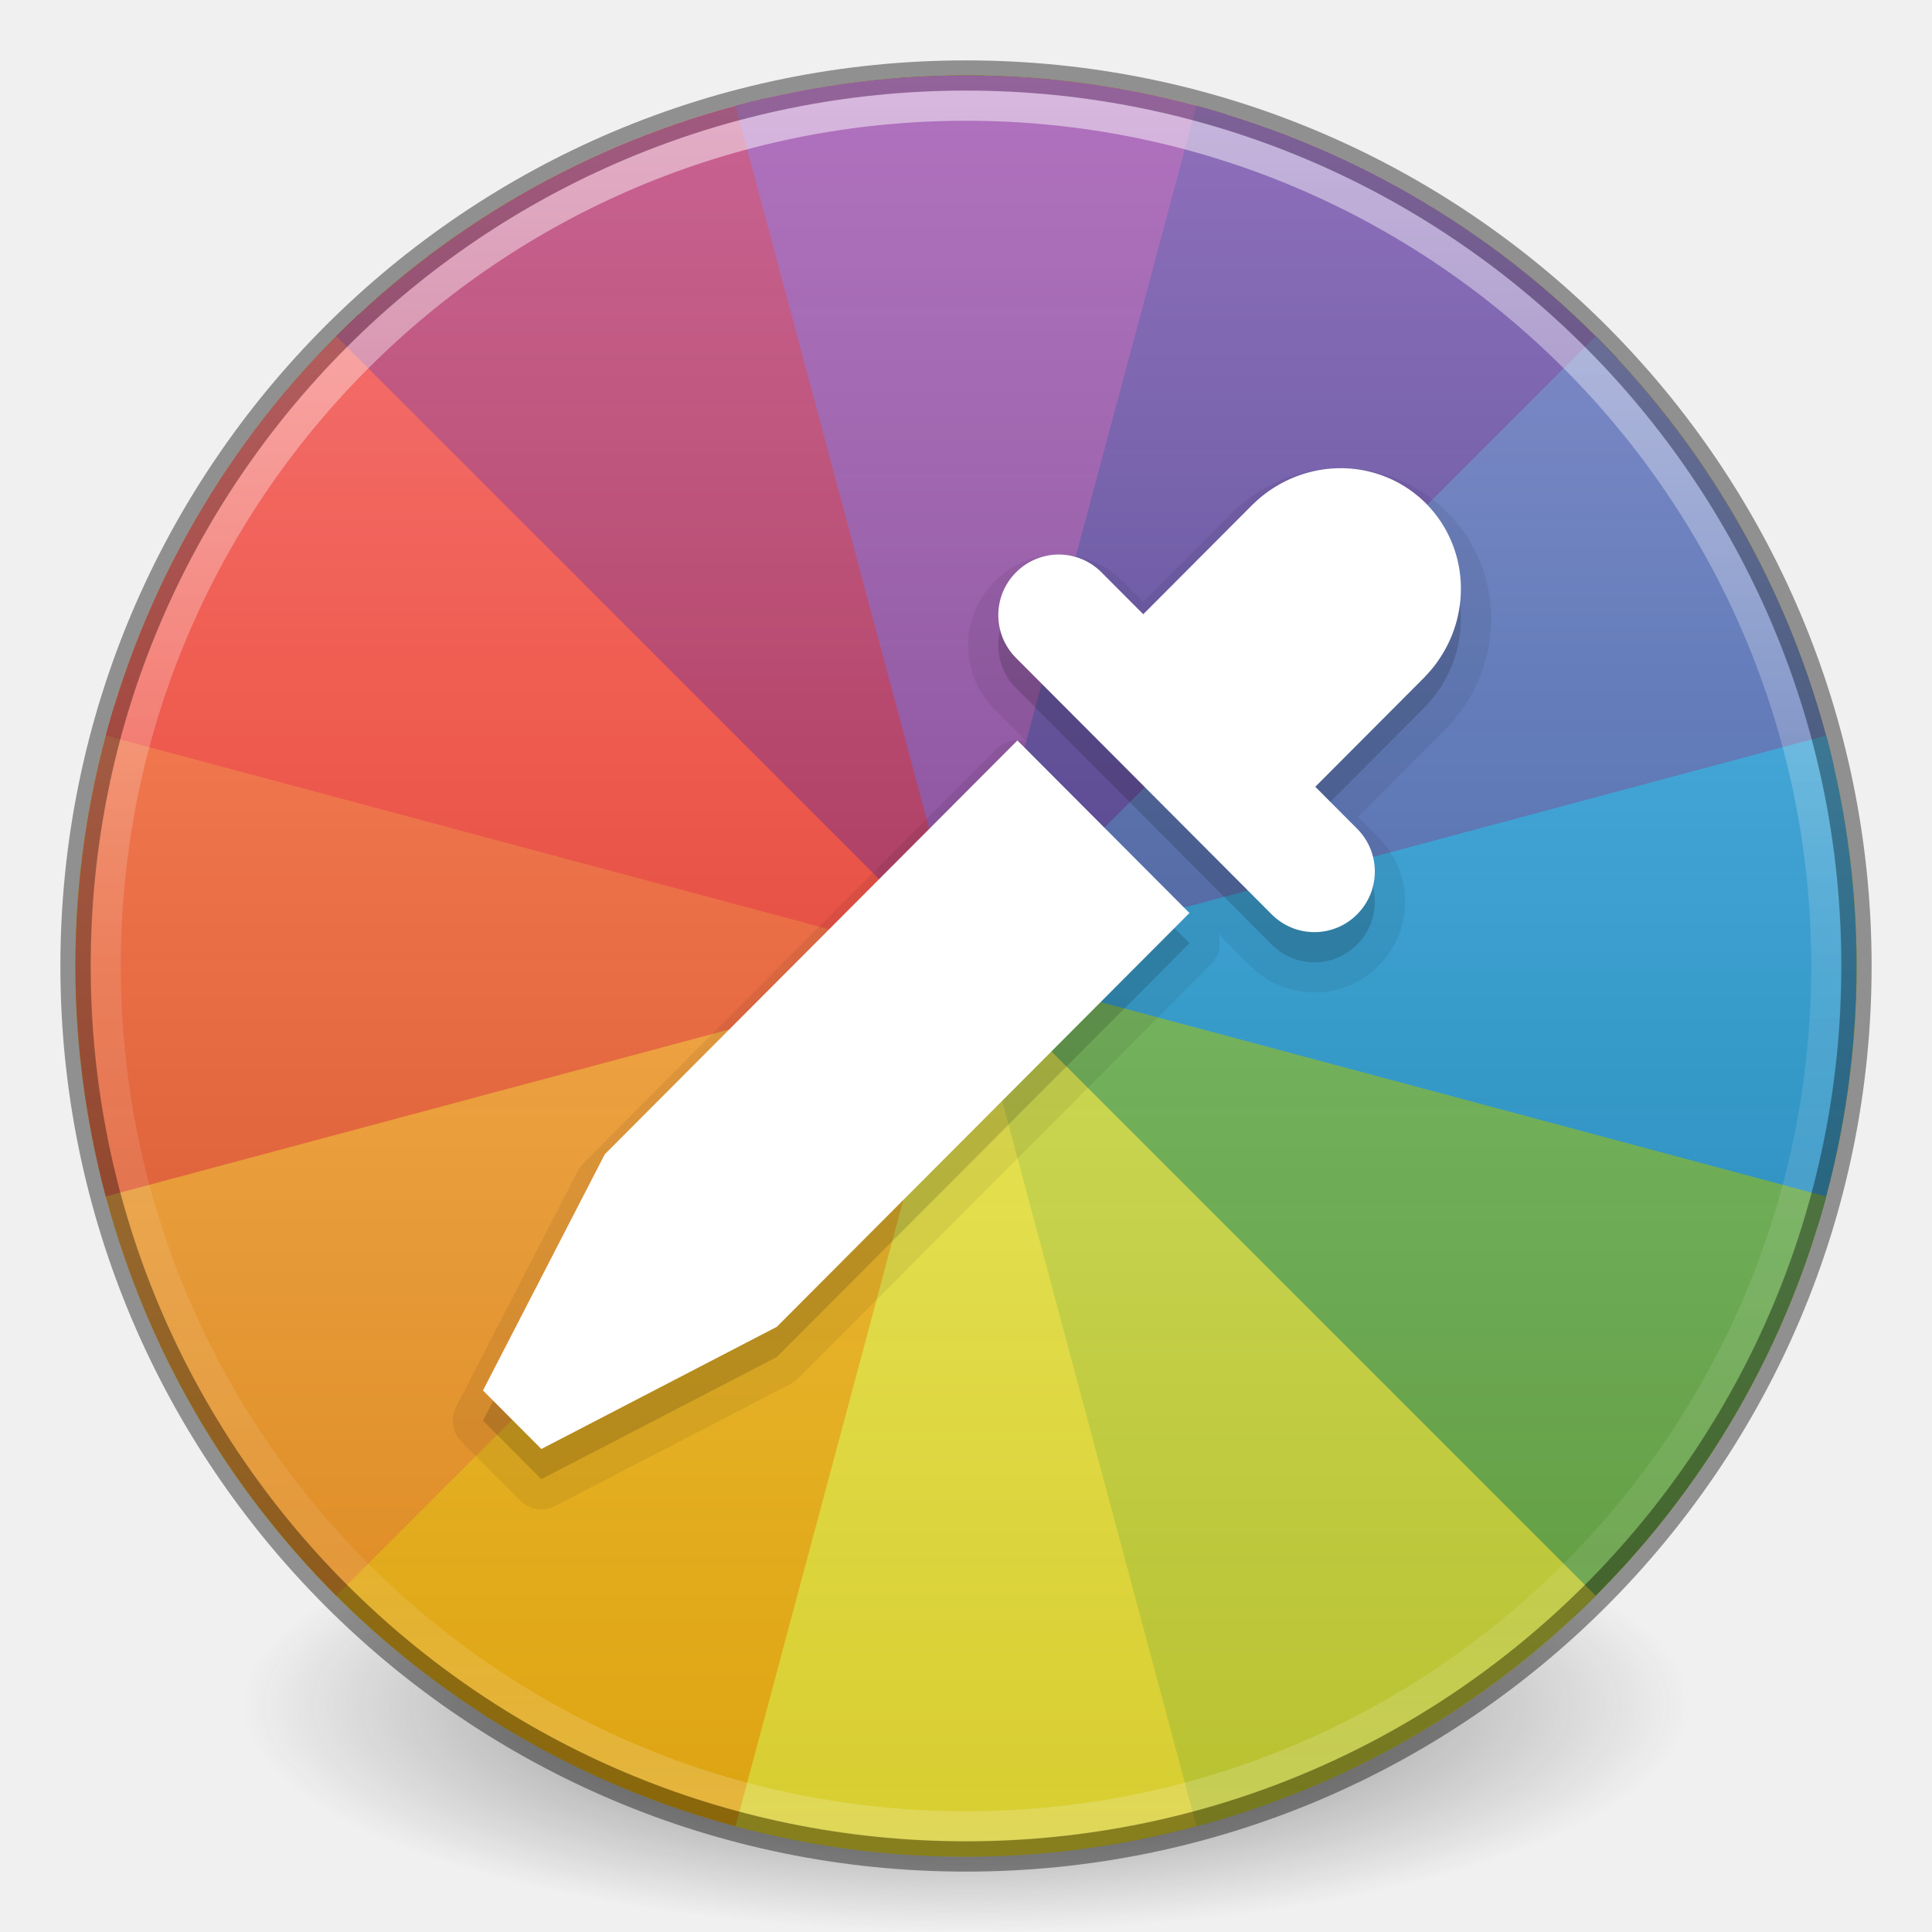
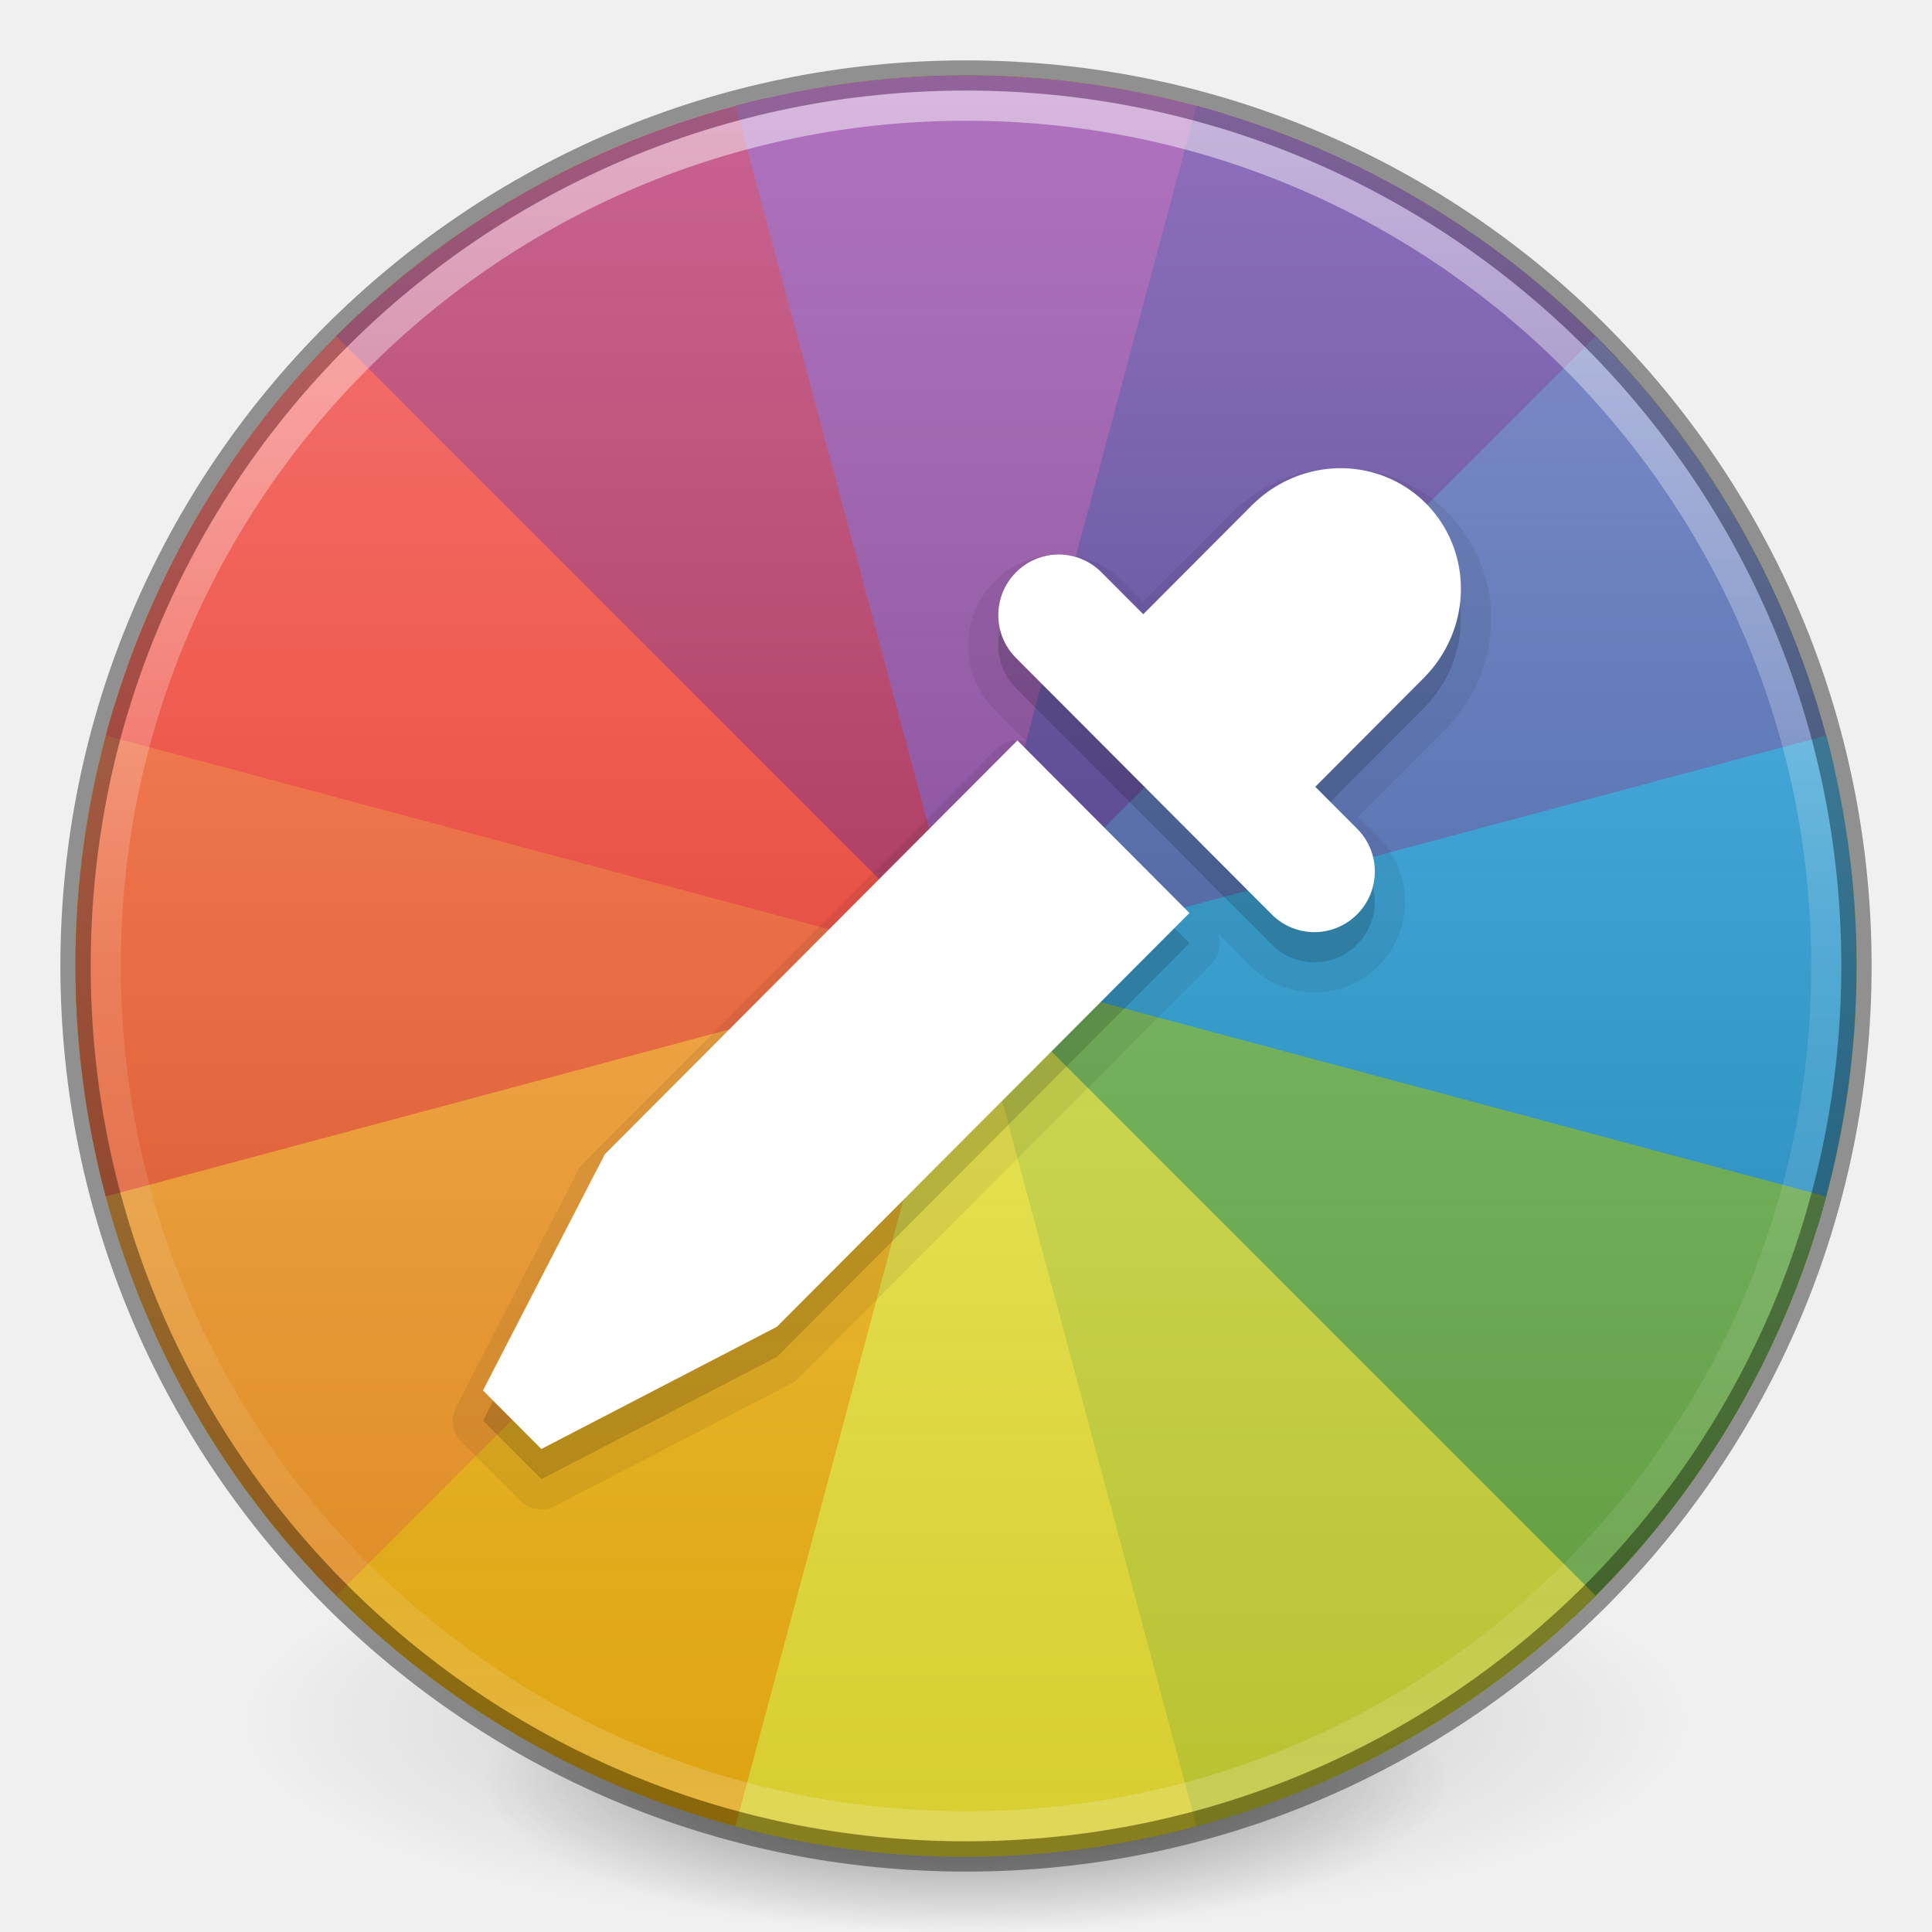
<svg xmlns="http://www.w3.org/2000/svg" xmlns:xlink="http://www.w3.org/1999/xlink" height="64" width="64" version="1.1" id="svg2">
  <defs id="defs4">
    <linearGradient id="c" y2="40.496" gradientUnits="userSpaceOnUse" x2="71.204" gradientTransform="matrix(2.3269,0,0,2.3269,-135.94,-32.843)" y1="15.369" x1="71.204">
      <stop stop-color="#fff" offset="0" id="stop7" />
      <stop stop-color="#fff" stop-opacity=".235" offset=".424" id="stop9" />
      <stop stop-color="#fff" stop-opacity=".157" offset=".821" id="stop11" />
      <stop stop-color="#fff" stop-opacity=".392" offset="1" id="stop13" />
    </linearGradient>
    <radialGradient id="a" gradientUnits="userSpaceOnUse" cy="3.99" cx="23.896" gradientTransform="matrix(0,4.1567,-5.4867,0,53.893,-97.44)" r="20.397">
      <stop stop-color="#b1e198" offset="0" id="stop16" />
      <stop stop-color="#71c586" offset=".262" id="stop18" />
      <stop stop-color="#04a171" offset=".661" id="stop20" />
      <stop stop-color="#108562" offset="1" id="stop22" />
    </radialGradient>
    <radialGradient id="b" gradientUnits="userSpaceOnUse" cy="186.17" cx="99.157" gradientTransform="matrix(1 0 0 .16667 0 155.14)" r="62.769">
      <stop stop-color="#3d3d3d" offset="0" id="stop25" />
      <stop stop-color="#686868" stop-opacity=".498" offset=".5" id="stop27" />
      <stop stop-color="#686868" stop-opacity="0" offset="1" id="stop29" />
    </radialGradient>
    <linearGradient id="d" y2="54" gradientUnits="userSpaceOnUse" x2="30" y1="11.124" x1="30">
      <stop stop-color="#fff" offset="0" id="stop32" />
      <stop stop-color="#cee7dd" offset="1" id="stop34" />
    </linearGradient>
    <linearGradient x1="71.204" y1="15.369" x2="71.204" y2="40.496" id="linearGradient4338-5-6" xlink:href="#linearGradient3801" gradientUnits="userSpaceOnUse" gradientTransform="matrix(2.363253,0,0,2.363306,-138.5704,-33.85801)" />
    <linearGradient id="linearGradient3801">
      <stop offset="0" style="stop-color:#ffffff;stop-opacity:1" id="stop3803" />
      <stop offset="0.424" style="stop-color:#ffffff;stop-opacity:0.235" id="stop3805" />
      <stop offset="0.821" style="stop-color:#ffffff;stop-opacity:0.157" id="stop3807" />
      <stop offset="1" style="stop-color:#ffffff;stop-opacity:0.402" id="stop3809" />
    </linearGradient>
    <radialGradient cx="99.157" cy="187.861" r="62.769" fx="99.157" fy="187.861" id="radialGradient3018" xlink:href="#linearGradient3820-7-2-8-6" gradientUnits="userSpaceOnUse" gradientTransform="matrix(0.2708338,0,0,0.08762273,-85.16699,17.45556)" />
    <linearGradient id="linearGradient3820-7-2-8-6">
      <stop offset="0" style="stop-color:#3d3d3d;stop-opacity:1" id="stop3822-2-6-5-0" />
      <stop offset="0.5" style="stop-color:#686868;stop-opacity:0.498" id="stop3864-8-7-4-1" />
      <stop offset="1" style="stop-color:#686868;stop-opacity:0" id="stop3824-1-2-6-7" />
    </linearGradient>
    <linearGradient xlink:href="#linearGradient3818-6" id="linearGradient3799-3-3" x1="3.467" y1="24.112" x2="44.533" y2="24.112" gradientUnits="userSpaceOnUse" gradientTransform="matrix(0,1.436729,-1.442761,0,66.7875,-2.481484)" />
    <linearGradient id="linearGradient3818-6">
      <stop id="stop3820-7" offset="0" style="stop-color:#ffc9ff;stop-opacity:1" />
      <stop style="stop-color:#ffffff;stop-opacity:0.5" offset="0.341" id="stop3822-5" />
      <stop id="stop3826-3" offset="0.673" style="stop-color:#939393;stop-opacity:0.451" />
      <stop id="stop3824-5" offset="1" style="stop-color:#4f2d00;stop-opacity:0.4" />
    </linearGradient>
    <linearGradient y2="44.341" x2="71.204" y1="6.238" x1="71.204" gradientTransform="matrix(1.540541,0,0,1.540541,-78.50878,-7.063854)" gradientUnits="userSpaceOnUse" id="linearGradient3540" xlink:href="#linearGradient4011-8" />
    <linearGradient id="linearGradient4011-8">
      <stop id="stop4013-9" style="stop-color:#ffffff;stop-opacity:1" offset="0" />
      <stop id="stop4015-2" style="stop-color:#ffffff;stop-opacity:0.235" offset="0.508" />
      <stop id="stop4017-28" style="stop-color:#ffffff;stop-opacity:0.157" offset="0.835" />
      <stop id="stop4019-23" style="stop-color:#ffffff;stop-opacity:0.392" offset="1" />
    </linearGradient>
+     <radialGradient xlink:href="#linearGradient23419" id="radialGradient3300-9" gradientUnits="userSpaceOnUse" gradientTransform="matrix(0.3823536,7.5555777e-8,-1.8372241e-8,0.1115198,-5.925427,36.33585)" cx="99.189" cy="185.297" fx="99.189" fy="185.297" r="62.769" />
+     <linearGradient id="linearGradient23419">
+       <stop id="stop23421" style="stop-color:#000000;stop-opacity:1" offset="0" />
+       <stop id="stop23423" style="stop-color:#000000;stop-opacity:0" offset="1" />
+     </linearGradient>
+     <radialGradient xlink:href="#linearGradient23419" id="radialGradient4192" gradientUnits="userSpaceOnUse" gradientTransform="matrix(0.2549024,5.3967361e-8,-1.2248161e-8,0.07965545,6.716382,44.24067)" cx="99.189" cy="185.297" fx="99.189" fy="185.297" r="62.769" />
  </defs>
-   <path d="m161.93 186.17a62.769 10.462 0 1 1 -125.54 0 62.769 10.462 0 1 1 125.54 0z" transform="matrix(.38235 0 0 .71691 -5.913 -76.968)" fill="url(#b)" id="path36" />
+   <g transform="translate(1.55e-6,-0.00183192)" id="g4198">
+     <path d="m 56,57.002 a 24,6.999 0 1 1 -48,0 24,6.999 0 1 1 48,0 z" id="path3818-0" style="opacity:0.2;fill:url(#radialGradient3300-9);fill-opacity:1;stroke:none" />
+     <path style="opacity:0.4;fill:url(#radialGradient4192);fill-opacity:1;stroke:none" id="path4190" d="m 48,59.002 a 16,4.999 0 1 1 -32,0 16,4.999 0 1 1 32,0 z" />
+   </g>
  <g transform="matrix(1.436601,0,0,1.430594,-2.478439,-2.111164)" id="g4220">
    <path id="path8272-96-8-29-8" d="M 29.315,43.762 A 20.535,20.621 0 0 0 43.835,18.507 20.535,20.621 0 0 0 18.685,3.926 20.535,20.621 0 0 0 4.165,29.181 20.535,20.621 0 0 0 29.315,43.762 Z" style="fill:#f2ec39;fill-opacity:1;stroke:none;stroke-width:0.349;stroke-linecap:round;stroke-linejoin:miter;stroke-miterlimit:4;stroke-dasharray:none;stroke-opacity:1" />
    <path id="path8272-5-7-5-1-4" d="m 8.982,37.907 a 20.535,20.621 0 0 0 9.703,5.855 l 5.315,-19.918 z" style="fill:#f9ba13;fill-opacity:1;stroke:none;stroke-width:0.349;stroke-linecap:round;stroke-linejoin:miter;stroke-miterlimit:4;stroke-dasharray:none;stroke-opacity:1" />
    <path id="path8272-5-6-6-4-2-5" d="m 3.992,28.483 a 20.535,20.621 0 0 0 5.488,9.942 L 24,23.844 Z" style="fill:#f89a22;fill-opacity:1;stroke:none;stroke-width:0.349;stroke-linecap:round;stroke-linejoin:miter;stroke-miterlimit:4;stroke-dasharray:none;stroke-opacity:1" />
    <path id="path8272-5-6-9-29-5-7-0" d="M 4.363,17.815 A 20.535,20.621 0 0 0 4.165,29.181 L 24,23.844 Z" style="fill:#ef5725;fill-opacity:1;stroke:none;stroke-width:0.349;stroke-linecap:round;stroke-linejoin:miter;stroke-miterlimit:4;stroke-dasharray:none;stroke-opacity:1" />
    <path id="path8272-5-6-9-6-82-5-0-3" d="M 9.995,8.763 A 20.535,20.621 0 0 0 4.165,18.507 l 19.835,5.337 z" style="fill:#ec3425;fill-opacity:1;stroke:none;stroke-width:0.349;stroke-linecap:round;stroke-linejoin:miter;stroke-miterlimit:4;stroke-dasharray:none;stroke-opacity:1" />
    <path id="path8272-5-6-9-6-3-9-2-9-6" d="M 19.381,3.752 A 20.535,20.621 0 0 0 9.48,9.263 L 24,23.844 Z" style="fill:#a61d4c;fill-opacity:1;stroke:none;stroke-width:0.349;stroke-linecap:round;stroke-linejoin:miter;stroke-miterlimit:4;stroke-dasharray:none;stroke-opacity:1" />
    <path id="path8272-5-6-9-6-3-0-15-5-3-1" d="M 30.004,4.124 A 20.535,20.621 0 0 0 18.685,3.926 l 5.315,19.918 z" style="fill:#7d3693;fill-opacity:1;stroke:none;stroke-width:0.349;stroke-linecap:round;stroke-linejoin:miter;stroke-miterlimit:4;stroke-dasharray:none;stroke-opacity:1" />
    <path id="path8272-5-6-9-6-3-0-8-6-7-6-0" d="M 39.018,9.781 A 20.535,20.621 0 0 0 29.315,3.926 l -5.315,19.918 z" style="fill:#47318f;fill-opacity:1;stroke:none;stroke-width:0.349;stroke-linecap:round;stroke-linejoin:miter;stroke-miterlimit:4;stroke-dasharray:none;stroke-opacity:1" />
    <path id="path8272-5-6-9-6-3-0-8-5-1-5-0-6" d="M 44.008,19.205 A 20.535,20.621 0 0 0 38.52,9.263 L 24,23.844 Z" style="fill:#3e5daa;fill-opacity:1;stroke:none;stroke-width:0.349;stroke-linecap:round;stroke-linejoin:miter;stroke-miterlimit:4;stroke-dasharray:none;stroke-opacity:1" />
    <path id="path8272-5-6-9-6-3-0-8-5-4-9-4-62-3" d="M 43.637,29.873 A 20.535,20.621 0 0 0 43.835,18.507 L 24,23.844 Z" style="fill:#1892cd;fill-opacity:1;stroke:none;stroke-width:0.349;stroke-linecap:round;stroke-linejoin:miter;stroke-miterlimit:4;stroke-dasharray:none;stroke-opacity:1" />
    <path id="path8272-5-6-9-6-3-0-8-5-4-4-9-8-61-2" d="m 38.005,38.925 a 20.535,20.621 0 0 0 5.83,-9.744 L 24,23.844 Z" style="fill:#63ae45;fill-opacity:1;stroke:none;stroke-width:0.349;stroke-linecap:round;stroke-linejoin:miter;stroke-miterlimit:4;stroke-dasharray:none;stroke-opacity:1" />
    <path id="path8272-5-6-9-6-3-0-8-5-4-4-3-69-0-8-0" d="m 29.315,43.762 a 20.535,20.621 0 0 0 9.205,-5.337 L 24,23.844 Z" style="fill:#cedd38;fill-opacity:1;stroke:none;stroke-width:0.349;stroke-linecap:round;stroke-linejoin:miter;stroke-miterlimit:4;stroke-dasharray:none;stroke-opacity:1" />
  </g>
  <path style="opacity:0.4;fill:none;fill-opacity:1;stroke:#000000;stroke-width:1.007;stroke-linecap:round;stroke-linejoin:miter;stroke-miterlimit:4;stroke-dasharray:none;stroke-opacity:1" d="M 61.496,32 A 29.496,29.496 0 0 1 32,61.496 29.496,29.496 0 0 1 2.504,32 29.496,29.496 0 0 1 32,2.504 29.496,29.496 0 0 1 61.496,32 Z" id="path8089-1-7-6" />
  <path style="opacity:0.4;fill:url(#linearGradient3799-3-3);fill-opacity:1;stroke:none;stroke-width:1.007;stroke-linecap:round;stroke-linejoin:miter;stroke-miterlimit:4;stroke-dasharray:none;stroke-opacity:1" d="M 61.5,32 A 29.5,29.5 0 0 1 32,61.5 29.5,29.5 0 0 1 2.5,32 29.5,29.5 0 0 1 32,2.5 29.5,29.5 0 0 1 61.5,32 Z" id="path8089-1-7-6-3-3-6" />
  <g style="opacity:0.15;fill:#000000;fill-opacity:1;stroke:none;stroke-opacity:1" transform="matrix(0.5738324,0,0,0.5731119,-8.550941,-6.491512)" id="g4667">
    <path id="rect8140-3-36" d="m 97.33,42.285 a 7.036,7.199 39.73 0 0 -3.279,-1.929 7.036,7.199 39.73 0 0 -6.812,1.857 l -0.002,-0.002 -6.337,6.364 -2.413,-2.423 c -1.366,-1.371 -3.565,-1.371 -4.931,0 -1.366,1.371 -1.366,3.58 0,4.951 l 14.757,14.819 c 1.366,1.371 3.565,1.371 4.931,0 1.366,-1.371 1.366,-3.58 0,-4.951 l -2.413,-2.423 6.337,-6.364 -0.003,-0.003 a 7.036,7.199 39.73 0 0 1.851,-6.839 7.036,7.199 39.73 0 0 -1.687,-3.057 z" style="fill:#000000;fill-opacity:1;stroke:none;stroke-width:0.349;stroke-linecap:round;stroke-linejoin:miter;stroke-miterlimit:4;stroke-dasharray:none;stroke-opacity:1" />
    <g style="fill:#000000;fill-opacity:1;stroke:none;stroke-opacity:1" id="g4284" transform="matrix(0.8824127,0,0,0.8824127,14.5363,13.77894)">
      <path style="fill:#000000;fill-opacity:1;stroke:none;stroke-width:0.349;stroke-linecap:round;stroke-linejoin:miter;stroke-miterlimit:4;stroke-dasharray:none;stroke-opacity:1" d="m 66.974,47.701 -26.993,27.106 -0.008,0.008 0.002,0.002 -7.964,15.46 3.819,3.835 15.395,-7.998 0.002,0.002 0.008,-0.008 L 78.229,59.003 66.974,47.701 Z" id="rect8172-9-2-12" />
    </g>
  </g>
  <g style="opacity:0.07;fill:#000000;fill-opacity:1;stroke:#000000;stroke-width:3.488;stroke-linejoin:round;stroke-miterlimit:4;stroke-dasharray:none;stroke-opacity:1" transform="matrix(0.5738324,0,0,0.5731119,-8.550335,-6.490861)" id="g4667-3">
    <path id="rect8140-3-36-6" d="m 97.33,42.285 a 7.036,7.199 39.73 0 0 -3.279,-1.929 7.036,7.199 39.73 0 0 -6.812,1.857 l -0.002,-0.002 -6.337,6.364 -2.413,-2.423 c -1.366,-1.371 -3.565,-1.371 -4.931,0 -1.366,1.371 -1.366,3.58 0,4.951 l 14.757,14.819 c 1.366,1.371 3.565,1.371 4.931,0 1.366,-1.371 1.366,-3.58 0,-4.951 l -2.413,-2.423 6.337,-6.364 -0.003,-0.003 a 7.036,7.199 39.73 0 0 1.851,-6.839 7.036,7.199 39.73 0 0 -1.687,-3.057 z" style="fill:#000000;fill-opacity:1;stroke:#000000;stroke-width:3.488;stroke-linecap:round;stroke-linejoin:round;stroke-miterlimit:4;stroke-dasharray:none;stroke-opacity:1" />
    <g style="fill:#000000;fill-opacity:1;stroke:#000000;stroke-width:3.952;stroke-linejoin:round;stroke-miterlimit:4;stroke-dasharray:none;stroke-opacity:1" id="g4284-7" transform="matrix(0.8824127,0,0,0.8824127,14.5363,13.77894)">
      <path style="fill:#000000;fill-opacity:1;stroke:#000000;stroke-width:3.952;stroke-linecap:round;stroke-linejoin:round;stroke-miterlimit:4;stroke-dasharray:none;stroke-opacity:1" d="m 66.974,47.701 -26.993,27.106 -0.008,0.008 0.002,0.002 -7.964,15.46 3.819,3.835 15.395,-7.998 0.002,0.002 0.008,-0.008 L 78.229,59.003 66.974,47.701 Z" id="rect8172-9-2-12-5" />
    </g>
  </g>
  <g style="fill:#ffffff;fill-opacity:1;stroke:none;stroke-opacity:1" transform="matrix(0.5738324,0,0,0.5731119,-8.550941,-7.491512)" id="g4667-6">
    <path id="rect8140-3-36-2" d="m 97.33,42.285 a 7.036,7.199 39.73 0 0 -3.279,-1.929 7.036,7.199 39.73 0 0 -6.812,1.857 l -0.002,-0.002 -6.337,6.364 -2.413,-2.423 c -1.366,-1.371 -3.565,-1.371 -4.931,0 -1.366,1.371 -1.366,3.58 0,4.951 l 14.757,14.819 c 1.366,1.371 3.565,1.371 4.931,0 1.366,-1.371 1.366,-3.58 0,-4.951 l -2.413,-2.423 6.337,-6.364 -0.003,-0.003 a 7.036,7.199 39.73 0 0 1.851,-6.839 7.036,7.199 39.73 0 0 -1.687,-3.057 z" style="fill:#ffffff;fill-opacity:1;stroke:none;stroke-width:0.349;stroke-linecap:round;stroke-linejoin:miter;stroke-miterlimit:4;stroke-dasharray:none;stroke-opacity:1" />
    <g style="fill:#ffffff;fill-opacity:1;stroke:none;stroke-opacity:1" id="g4284-9" transform="matrix(0.8824127,0,0,0.8824127,14.5363,13.77894)">
      <path style="fill:#ffffff;fill-opacity:1;stroke:none;stroke-width:0.349;stroke-linecap:round;stroke-linejoin:miter;stroke-miterlimit:4;stroke-dasharray:none;stroke-opacity:1" d="m 66.974,47.701 -26.993,27.106 -0.008,0.008 0.002,0.002 -7.964,15.46 3.819,3.835 15.395,-7.998 0.002,0.002 0.008,-0.008 L 78.229,59.003 66.974,47.701 Z" id="rect8172-9-2-12-1" />
    </g>
  </g>
  <path style="color:#000000;display:inline;overflow:visible;visibility:visible;opacity:0.5;fill:none;stroke:url(#linearGradient3540);stroke-width:1;stroke-linecap:round;stroke-linejoin:round;stroke-miterlimit:4;stroke-dasharray:none;stroke-dashoffset:0;stroke-opacity:1;marker:none;enable-background:accumulate" id="path8655-4" d="M 60.5,31.999 C 60.5,47.74 47.739,60.5 32,60.5 16.26,60.5 3.5,47.739 3.5,31.999 c 0,-15.74 12.76,-28.499 28.5,-28.499 15.739,0 28.5,12.759 28.5,28.499 l 0,0 z" />
</svg>
